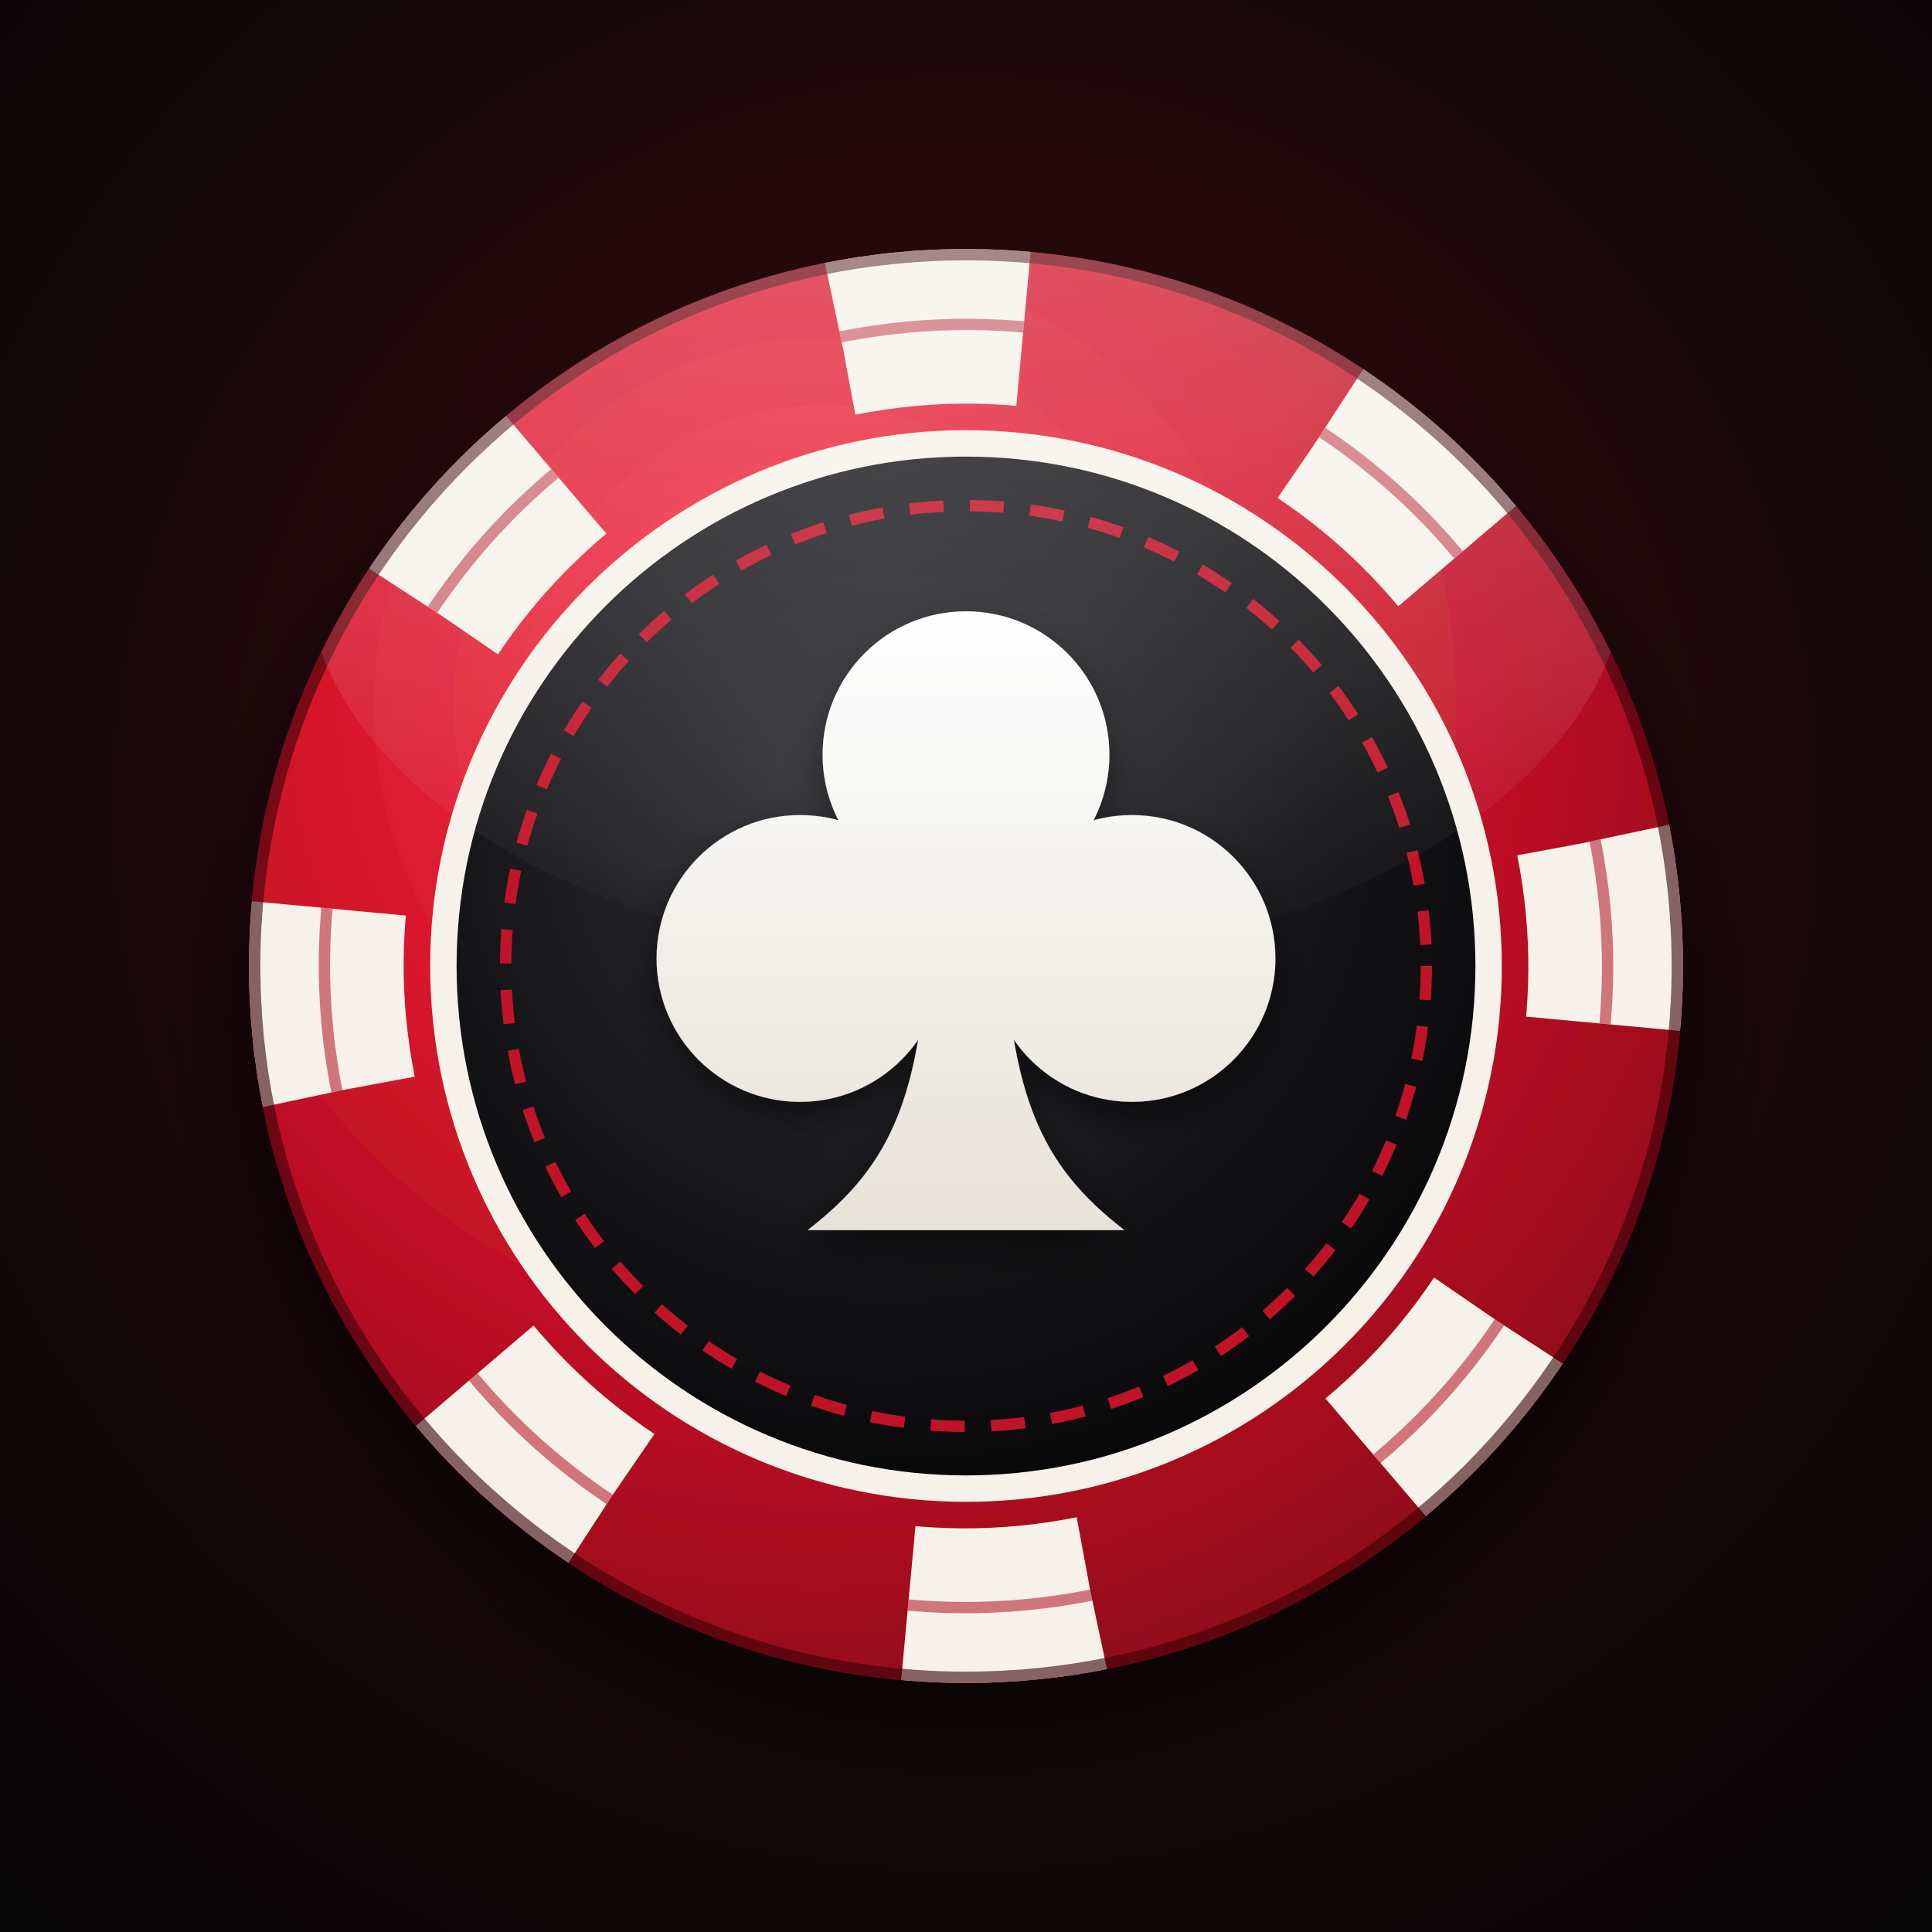
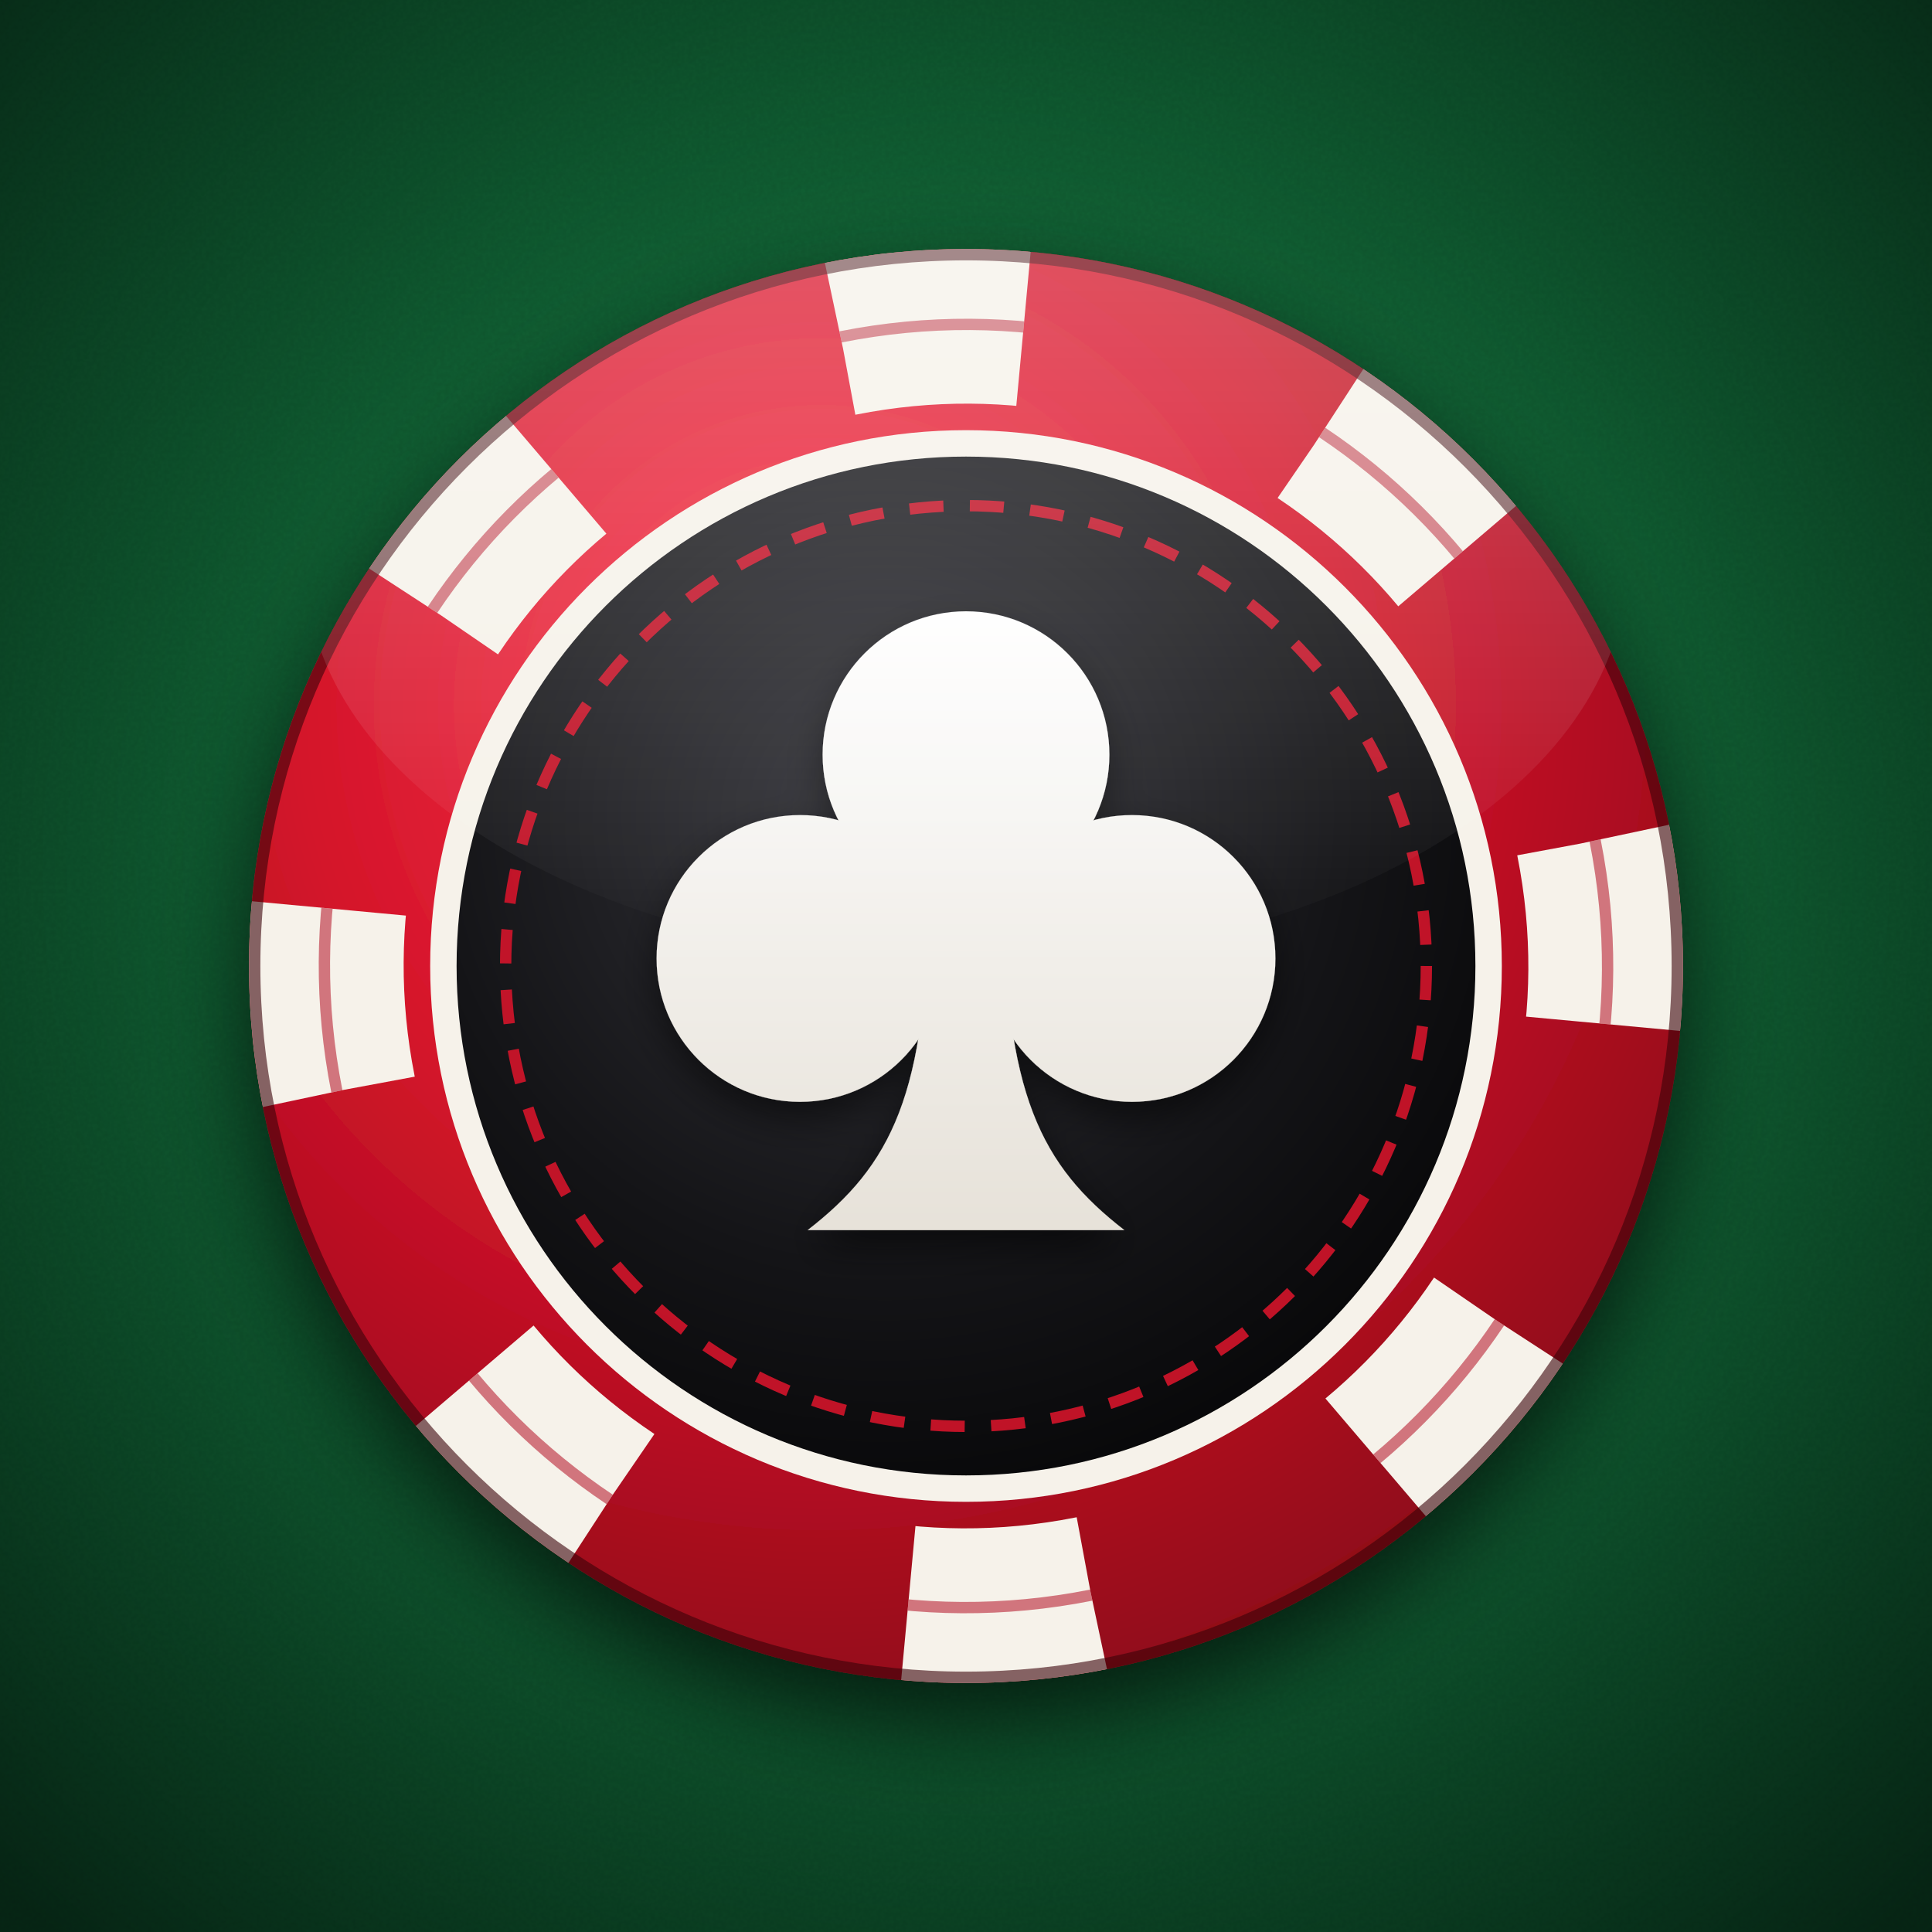
<svg xmlns="http://www.w3.org/2000/svg" viewBox="0 0 512 512" width="512" height="512">
  <defs>
-     <radialGradient id="bg" cx="50%" cy="42%" r="75%">
-       <stop offset="0" stop-color="#4a0d16" />
-       <stop offset="0.55" stop-color="#1a0709" />
-       <stop offset="1" stop-color="#070607" />
+     <radialGradient id="bg" cx="50%" cy="45%" r="72%">
+       <stop offset="0" stop-color="#1e8a4c" />
+       <stop offset="0.55" stop-color="#0f5a30" />
+       <stop offset="1" stop-color="#062615" />
    </radialGradient>
+     <filter id="felt" x="0" y="0" width="100%" height="100%">
+       <feTurbulence type="fractalNoise" baseFrequency="0.9" numOctaves="2" seed="7" result="n" />
+       <feColorMatrix in="n" type="matrix" values="0 0 0 0 0  0 0 0 0 0  0 0 0 0 0  0 0 0 0.09 0" />
+     </filter>
    <radialGradient id="red" cx="40%" cy="32%" r="80%">
      <stop offset="0" stop-color="#ff3b4e" />
      <stop offset="0.45" stop-color="#d4142a" />
      <stop offset="1" stop-color="#7d0614" />
    </radialGradient>
    <radialGradient id="black" cx="42%" cy="35%" r="75%">
      <stop offset="0" stop-color="#34343a" />
      <stop offset="0.6" stop-color="#141417" />
      <stop offset="1" stop-color="#050506" />
    </radialGradient>
    <linearGradient id="club" gradientUnits="userSpaceOnUse" x1="0" y1="160" x2="0" y2="330">
      <stop offset="0" stop-color="#ffffff" />
      <stop offset="1" stop-color="#e6e1d8" />
    </linearGradient>
    <linearGradient id="gloss" x1="0" y1="0" x2="0" y2="1">
      <stop offset="0" stop-color="#ffffff" stop-opacity="0.28" />
      <stop offset="1" stop-color="#ffffff" stop-opacity="0" />
    </linearGradient>
    <filter id="shadow" x="-30%" y="-30%" width="160%" height="160%">
      <feDropShadow dx="0" dy="10" stdDeviation="12" flood-color="#000" flood-opacity="0.65" />
    </filter>
    <filter id="soft" x="-30%" y="-30%" width="160%" height="160%">
      <feDropShadow dx="0" dy="4" stdDeviation="5" flood-color="#000" flood-opacity="0.55" />
    </filter>
    <clipPath id="chipClip">
      <circle cx="256" cy="256" r="190" />
    </clipPath>
  </defs>
  <rect width="512" height="512" fill="url(#bg)" />
+   <rect width="512" height="512" filter="url(#felt)" />
  <g filter="url(#shadow)">
    <circle cx="256" cy="256" r="190" fill="url(#red)" />
  </g>
  <g clip-path="url(#chipClip)">
    <circle cx="256" cy="256" r="170" fill="none" stroke="#f6f2ea" stroke-width="42" stroke-dasharray="48.76 84.76" transform="rotate(-11.25 256 256)" />
    <circle cx="256" cy="256" r="170" fill="none" stroke="#b30f22" stroke-width="3" stroke-dasharray="48.76 84.76" transform="rotate(-11.25 256 256)" opacity="0.55" />
  </g>
  <circle cx="256" cy="256" r="188.5" fill="none" stroke="#3a0208" stroke-width="3" opacity="0.6" />
  <circle cx="256" cy="256" r="142" fill="#f6f2ea" />
  <circle cx="256" cy="256" r="135" fill="url(#black)" />
  <circle cx="256" cy="256" r="122" fill="none" stroke="#d4142a" stroke-width="3" stroke-dasharray="9 7" opacity="0.9" />
  <g filter="url(#soft)" fill="url(#club)">
    <circle cx="256" cy="200" r="38" />
    <circle cx="212" cy="254" r="38" />
    <circle cx="300" cy="254" r="38" />
    <circle cx="256" cy="242" r="26" />
    <path d="M246 236 C246 290 236 309 214 326 L298 326 C276 309 266 290 266 236 Z" />
  </g>
  <g clip-path="url(#chipClip)">
    <ellipse cx="256" cy="150" rx="175" ry="105" fill="url(#gloss)" />
  </g>
</svg>
